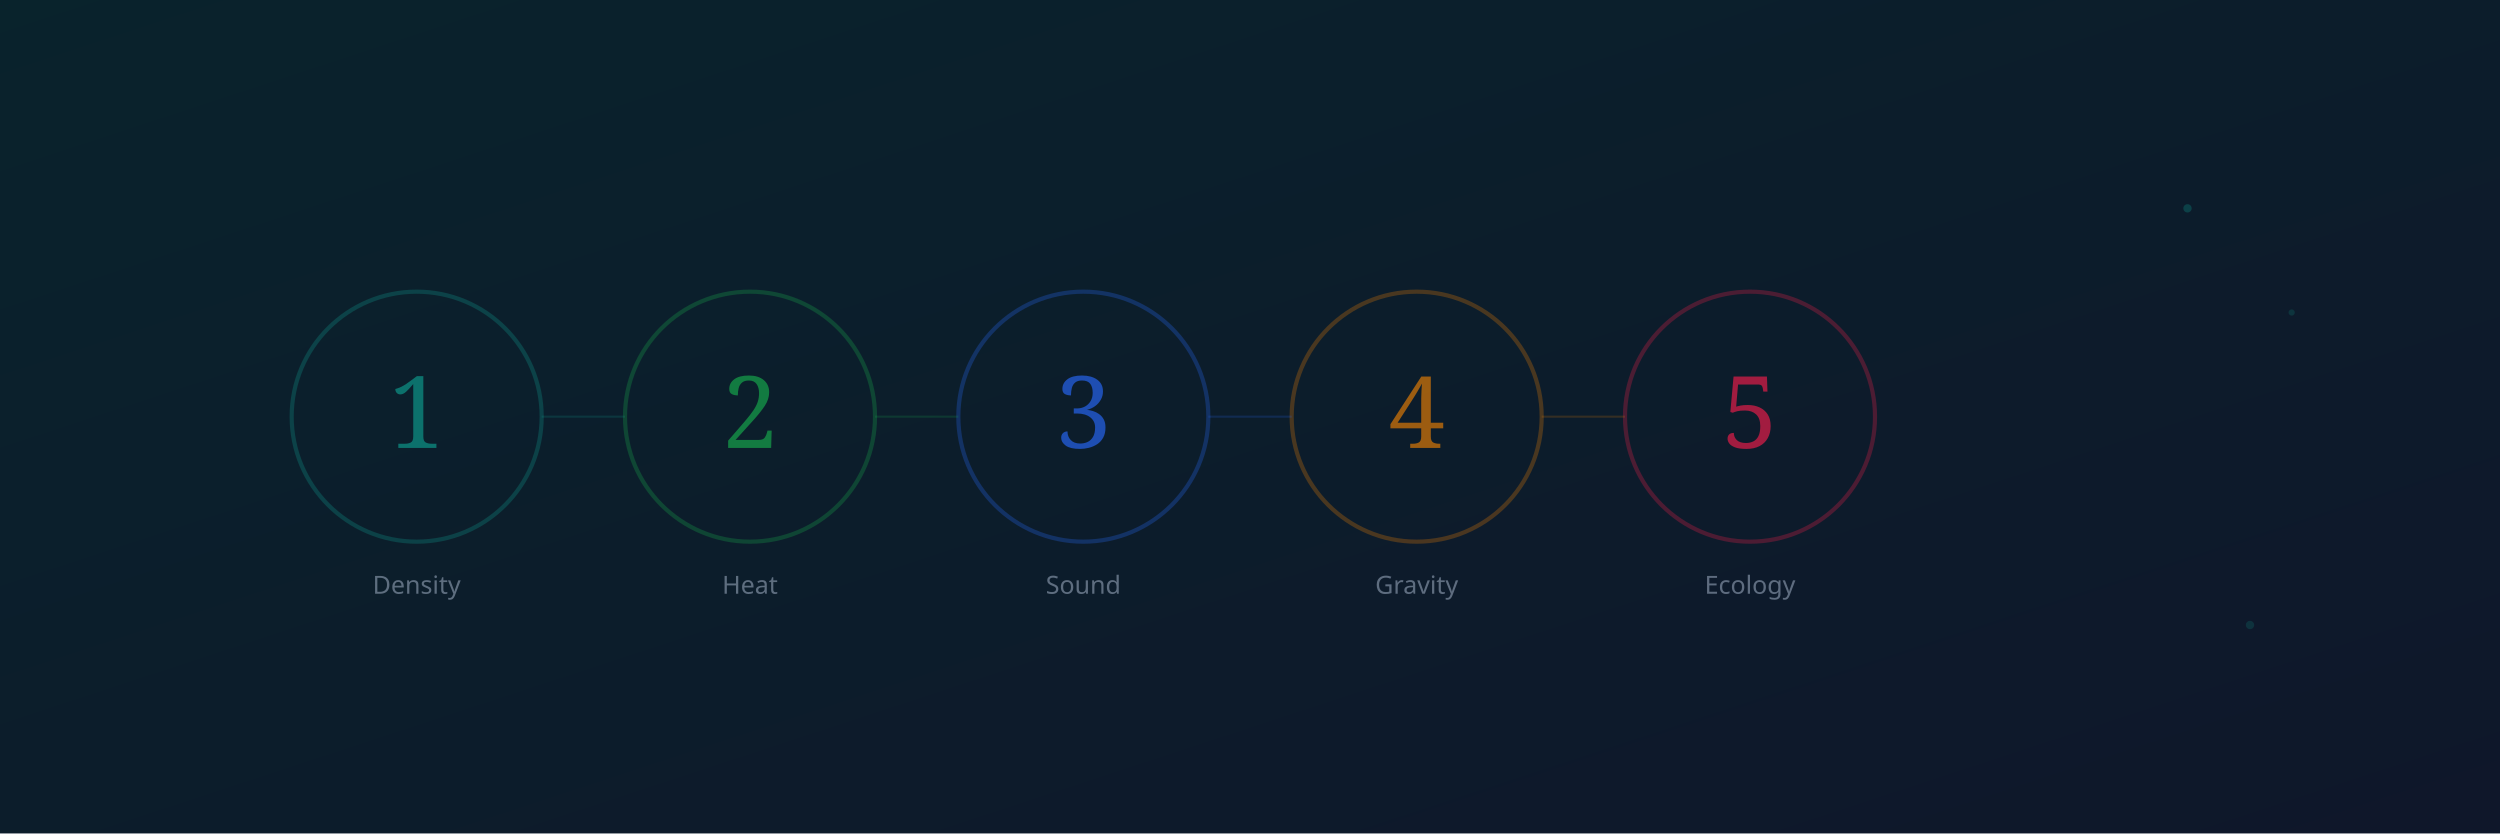
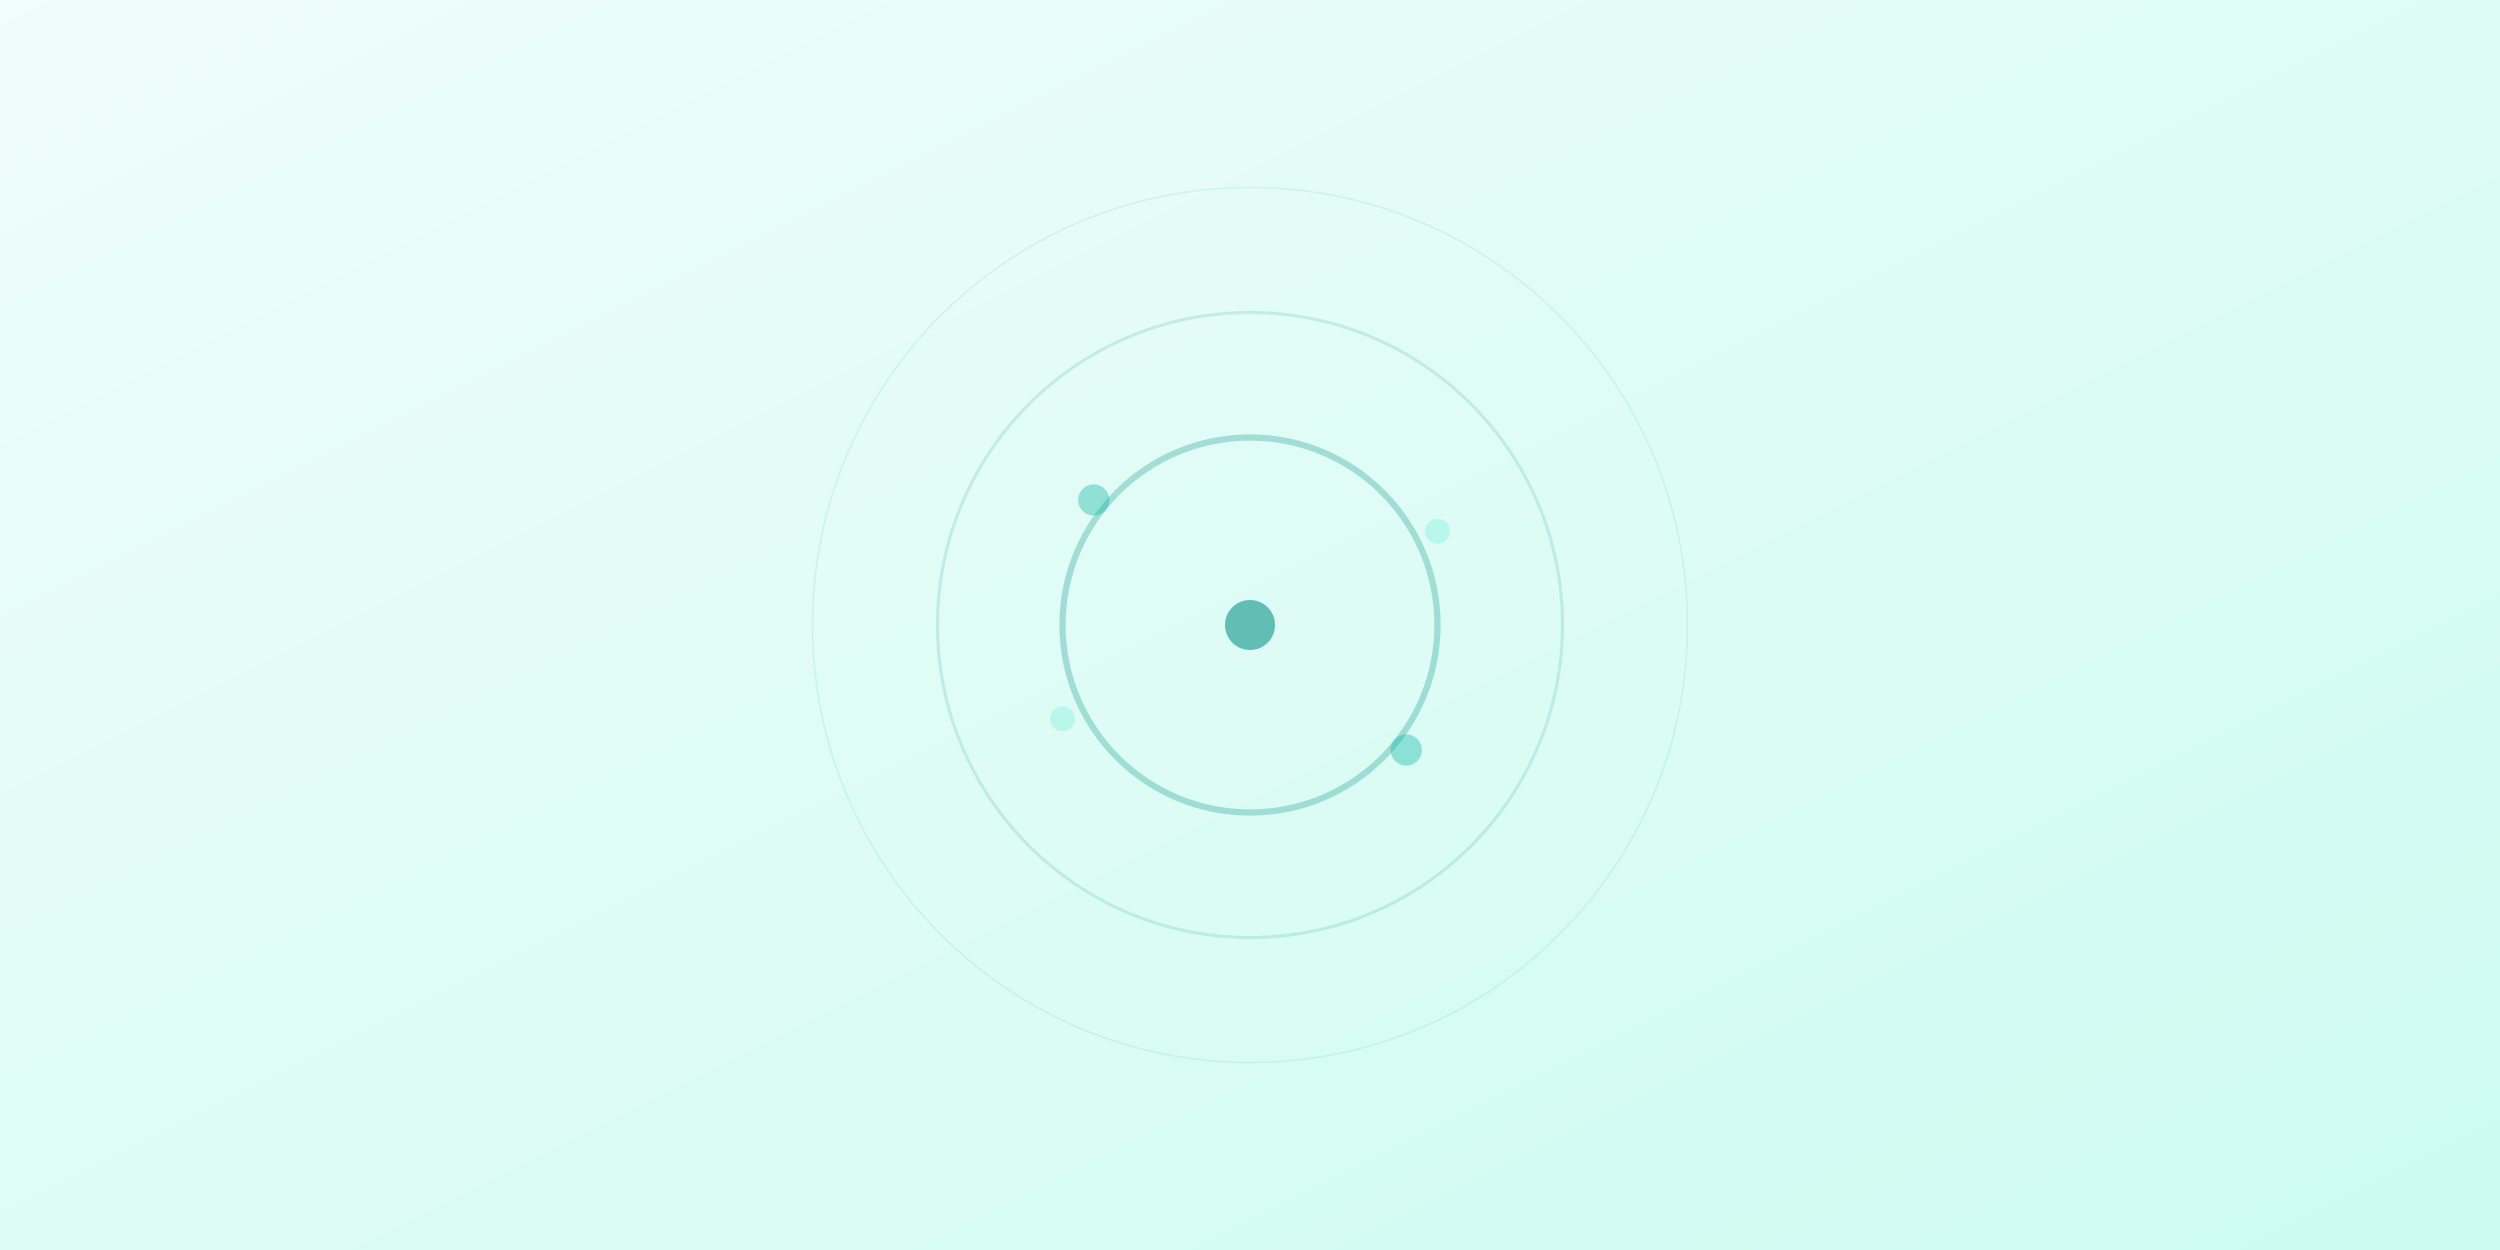
- <svg xmlns="http://www.w3.org/2000/svg" viewBox="0 0 1200 400">
-   <rect width="1200" height="400" fill="#0f172a" />
-   <rect width="1200" height="400" fill="url(#bg1)" opacity="0.5" />
+ <svg xmlns="http://www.w3.org/2000/svg" viewBox="0 0 800 400">
  <defs>
-     <linearGradient id="bg1" x1="0%" y1="0%" x2="100%" y2="100%">
-       <stop offset="0%" stop-color="#042f2e" />
-       <stop offset="100%" stop-color="#0f172a" />
+     <linearGradient id="bg" x1="0%" y1="0%" x2="100%" y2="100%">
+       <stop offset="0%" style="stop-color:#f0fdfa" />
+       <stop offset="100%" style="stop-color:#ccfbf1" />
    </linearGradient>
  </defs>
-   <circle cx="200" cy="200" r="60" fill="none" stroke="#0D9488" stroke-width="2" opacity="0.3" />
-   <text x="200" y="215" text-anchor="middle" font-family="Georgia,serif" font-size="48" fill="#0D9488" opacity="0.7">1</text>
-   <circle cx="360" cy="200" r="60" fill="none" stroke="#16a34a" stroke-width="2" opacity="0.3" />
-   <text x="360" y="215" text-anchor="middle" font-family="Georgia,serif" font-size="48" fill="#16a34a" opacity="0.7">2</text>
-   <circle cx="520" cy="200" r="60" fill="none" stroke="#2563eb" stroke-width="2" opacity="0.3" />
-   <text x="520" y="215" text-anchor="middle" font-family="Georgia,serif" font-size="48" fill="#2563eb" opacity="0.7">3</text>
-   <circle cx="680" cy="200" r="60" fill="none" stroke="#d97706" stroke-width="2" opacity="0.3" />
-   <text x="680" y="215" text-anchor="middle" font-family="Georgia,serif" font-size="48" fill="#d97706" opacity="0.7">4</text>
-   <circle cx="840" cy="200" r="60" fill="none" stroke="#e11d48" stroke-width="2" opacity="0.3" />
-   <text x="840" y="215" text-anchor="middle" font-family="Georgia,serif" font-size="48" fill="#e11d48" opacity="0.7">5</text>
-   <line x1="260" y1="200" x2="300" y2="200" stroke="#0D9488" stroke-width="1" opacity="0.2" />
-   <line x1="420" y1="200" x2="460" y2="200" stroke="#16a34a" stroke-width="1" opacity="0.2" />
-   <line x1="580" y1="200" x2="620" y2="200" stroke="#2563eb" stroke-width="1" opacity="0.2" />
-   <line x1="740" y1="200" x2="780" y2="200" stroke="#d97706" stroke-width="1" opacity="0.2" />
-   <text x="200" y="285" text-anchor="middle" font-size="12" fill="#94a3b8" font-family="sans-serif" opacity="0.6">Density</text>
-   <text x="360" y="285" text-anchor="middle" font-size="12" fill="#94a3b8" font-family="sans-serif" opacity="0.6">Heat</text>
-   <text x="520" y="285" text-anchor="middle" font-size="12" fill="#94a3b8" font-family="sans-serif" opacity="0.6">Sound</text>
-   <text x="680" y="285" text-anchor="middle" font-size="12" fill="#94a3b8" font-family="sans-serif" opacity="0.6">Gravity</text>
-   <text x="840" y="285" text-anchor="middle" font-size="12" fill="#94a3b8" font-family="sans-serif" opacity="0.6">Ecology</text>
-   <circle cx="1050" cy="100" r="2" fill="#0D9488" opacity="0.3" />
-   <circle cx="1100" cy="150" r="1.5" fill="#0D9488" opacity="0.2" />
-   <circle cx="1080" cy="300" r="2" fill="#0D9488" opacity="0.2" />
+   <rect width="800" height="400" fill="url(#bg)" />
+   <circle cx="400" cy="200" r="60" fill="none" stroke="#0d9488" stroke-width="2" opacity="0.3" />
+   <circle cx="400" cy="200" r="100" fill="none" stroke="#0d9488" stroke-width="1" opacity="0.15" />
+   <circle cx="400" cy="200" r="140" fill="none" stroke="#0d9488" stroke-width="0.5" opacity="0.1" />
+   <circle cx="400" cy="200" r="8" fill="#0d9488" opacity="0.6" />
+   <circle cx="350" cy="160" r="5" fill="#14b8a6" opacity="0.4" />
+   <circle cx="450" cy="240" r="5" fill="#14b8a6" opacity="0.4" />
+   <circle cx="340" cy="230" r="4" fill="#5eead4" opacity="0.3" />
+   <circle cx="460" cy="170" r="4" fill="#5eead4" opacity="0.3" />
</svg>
